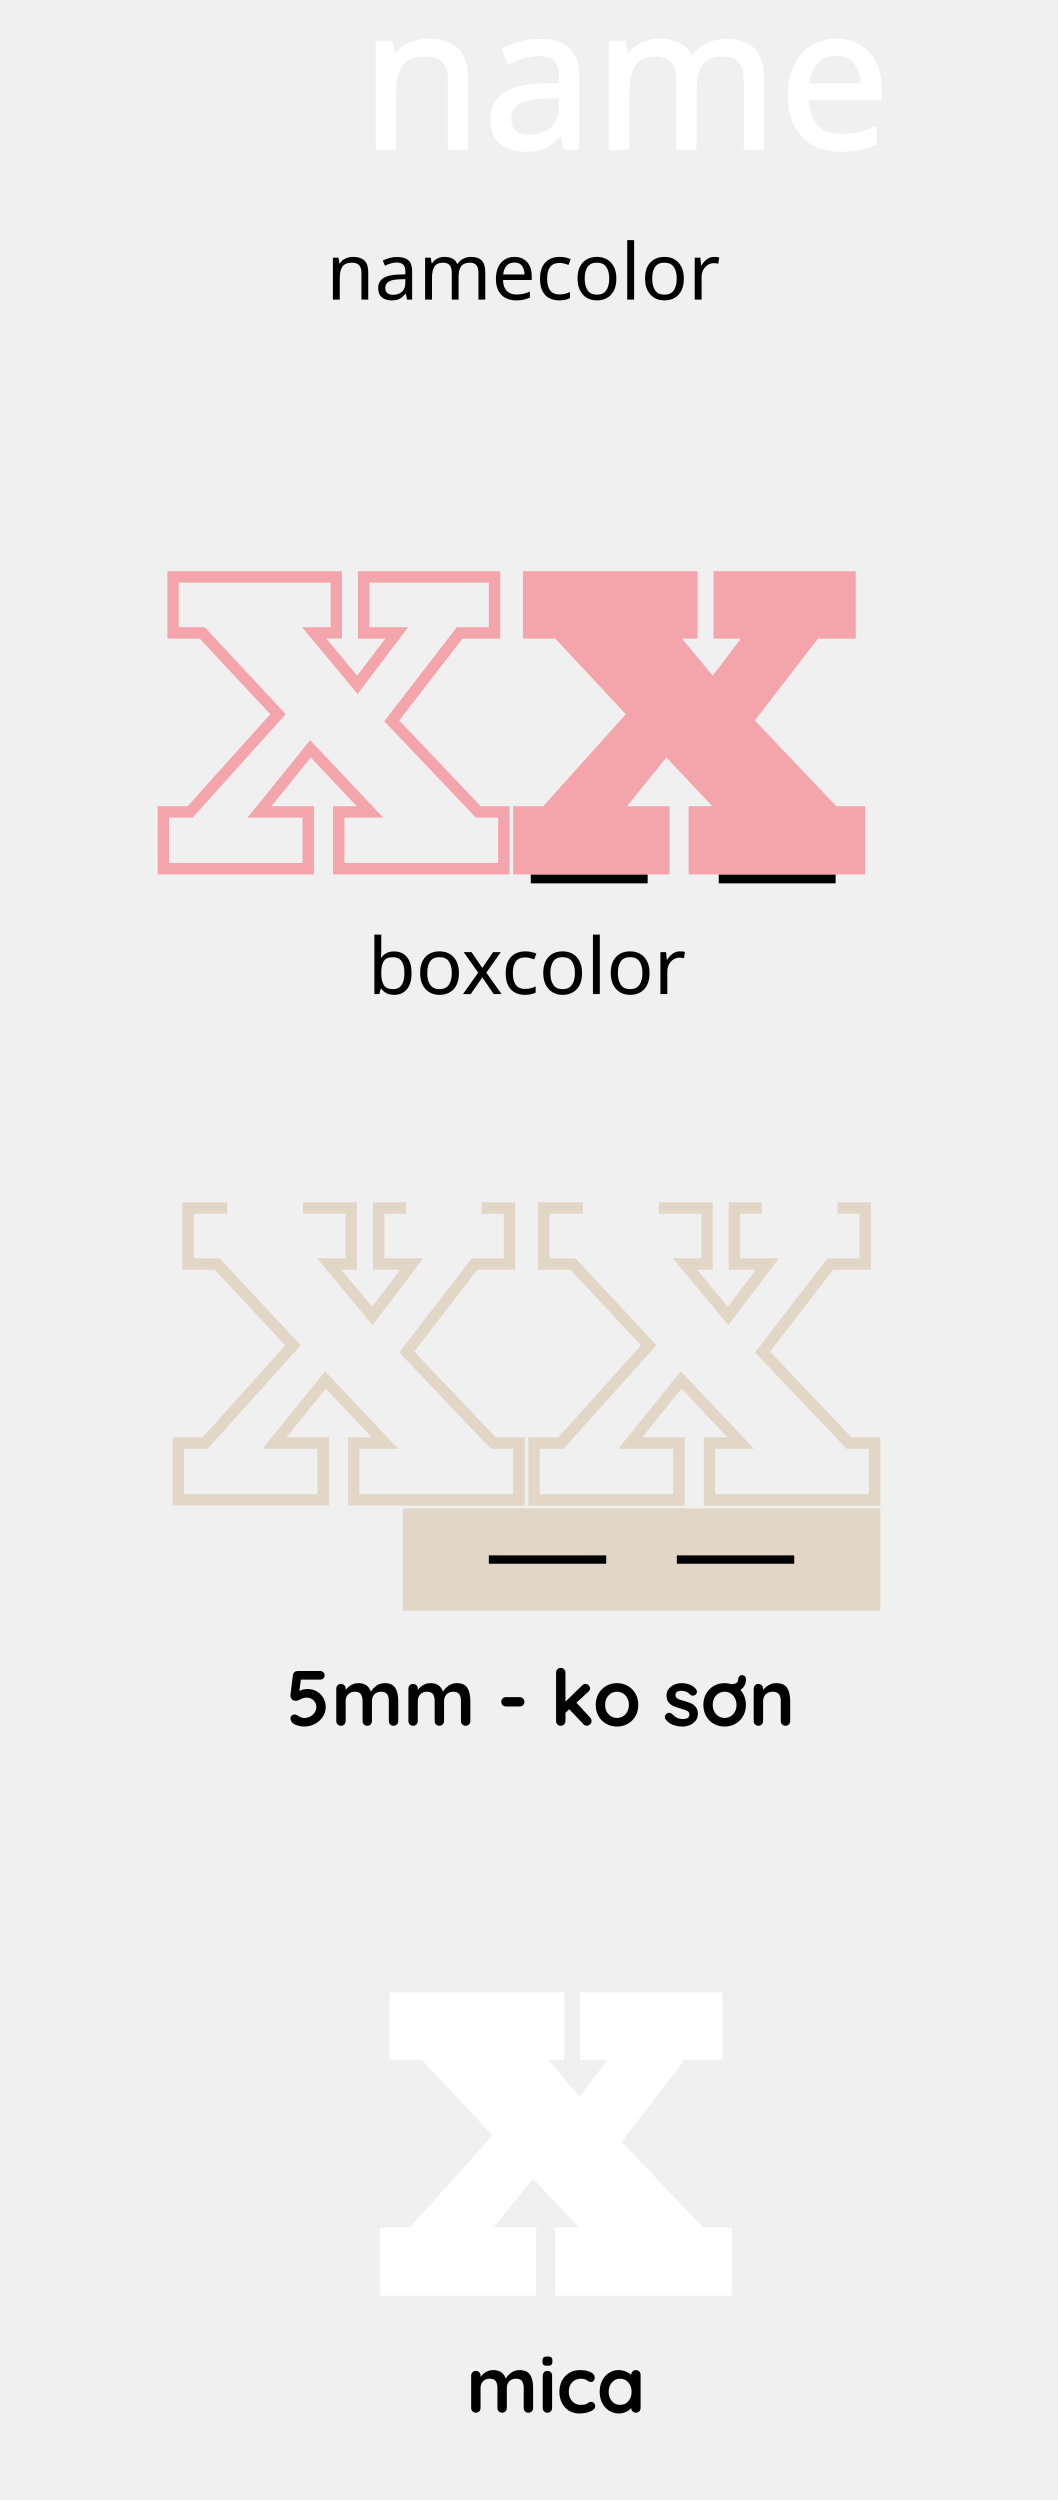
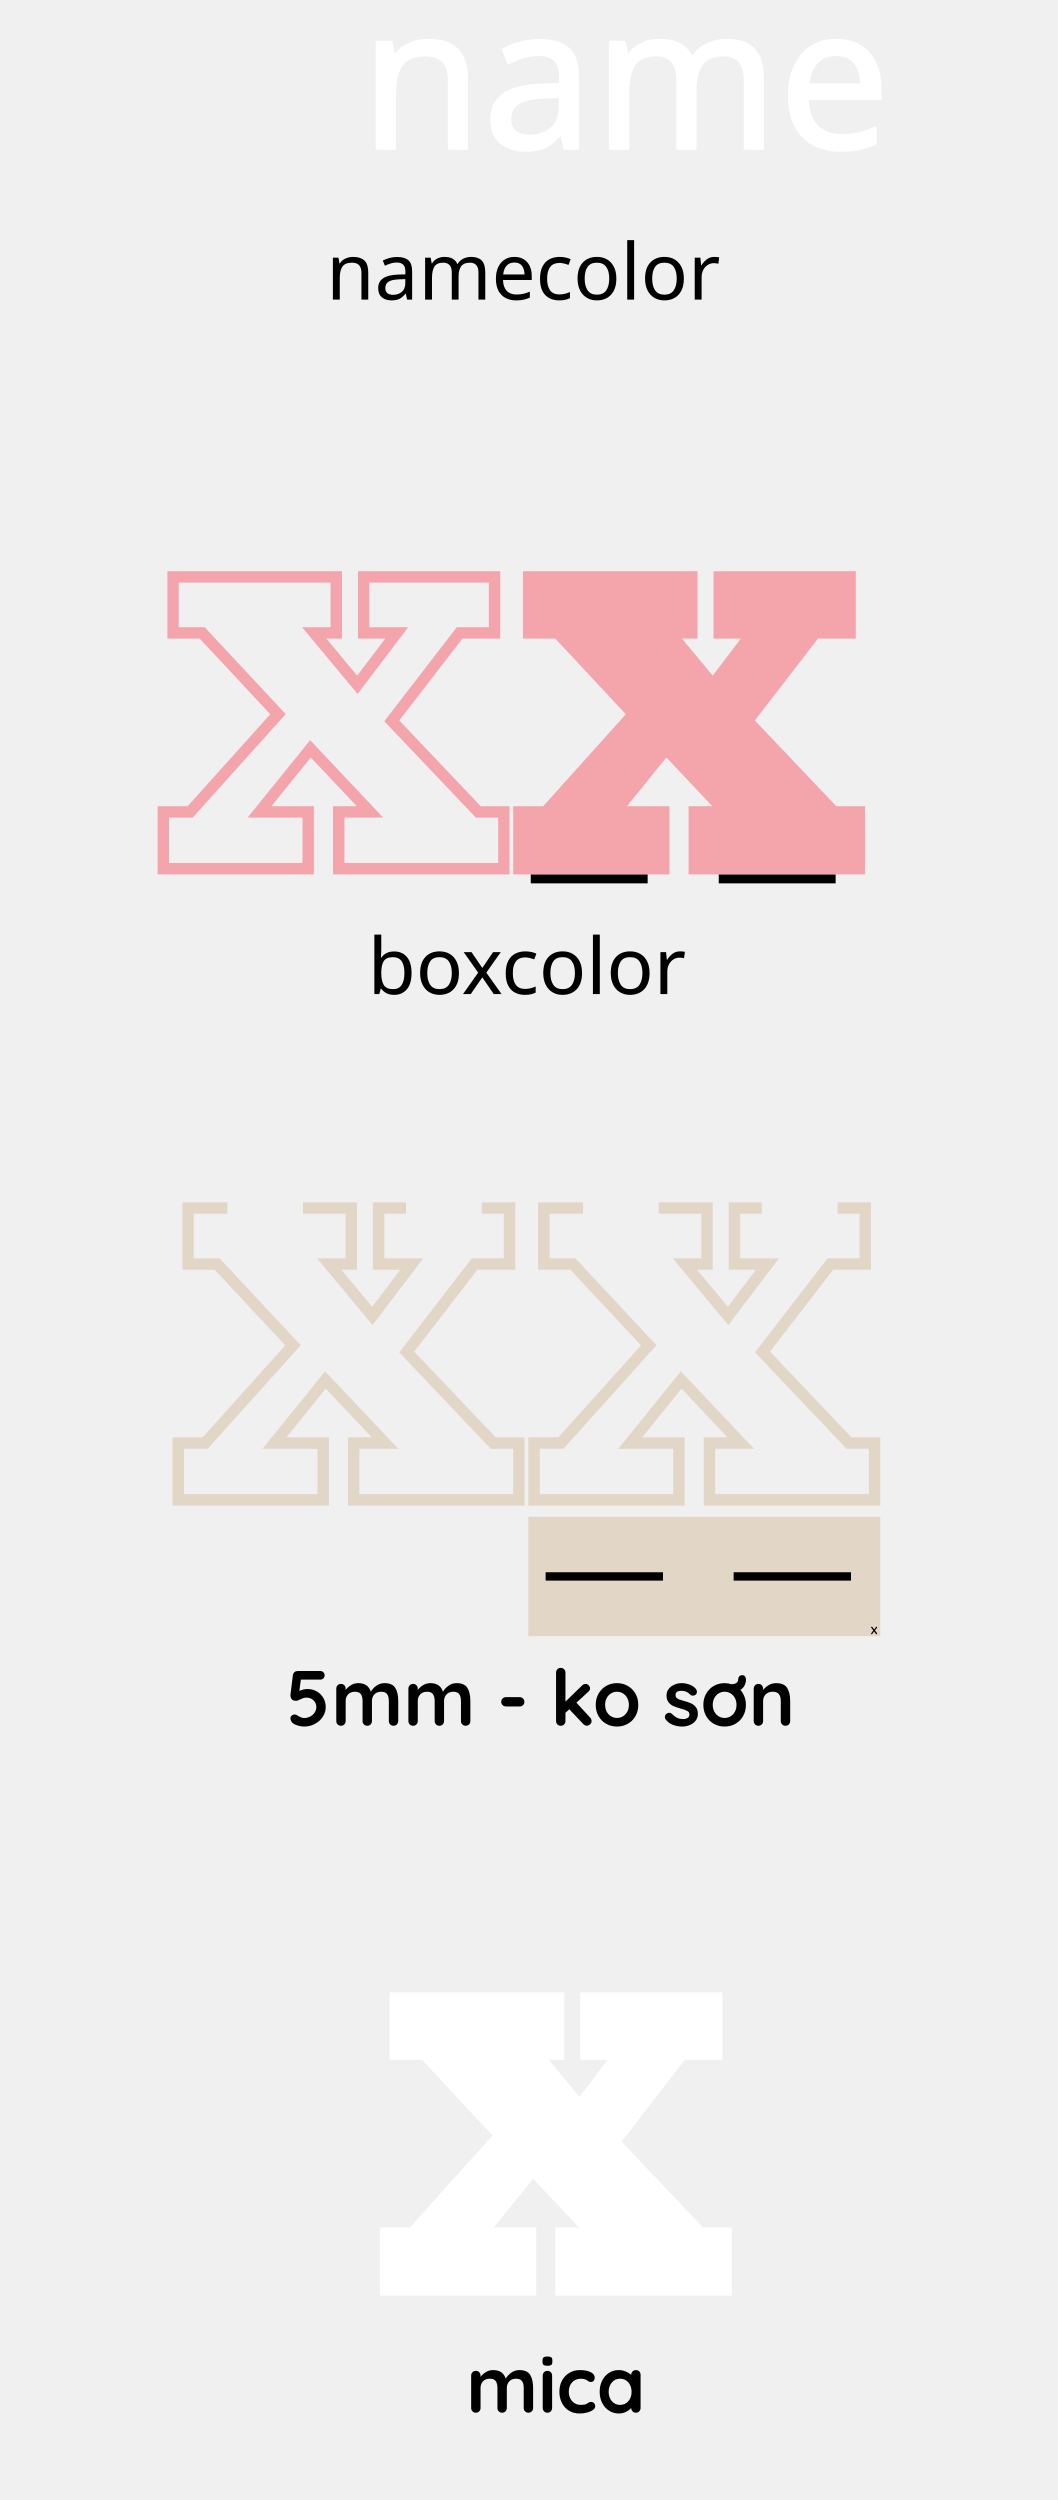
<svg xmlns="http://www.w3.org/2000/svg" version="1.1" id="Layer_1" x="0px" y="0px" viewBox="0 0 1757.935 4155.104" style="enable-background:new 0 0 1757.935 4155.104;" xml:space="preserve">
  <style type="text/css">
	.st0{fill:#E2D6C7;}
	.st1{fill:#F4A5AC;}
	.st2{fill:#FFFFFF;}
	.st3{font-family:'#9Slide03QuicksandBold-Bold';}
	.st4{font-size:130px;}
	.st5{fill:#FFFFFF;stroke:#FFFFFF;stroke-width:5;stroke-linecap:round;stroke-linejoin:round;stroke-miterlimit:10;}
	.st6{font-family:'WildSageRegular';}
	.st7{font-size:328.742px;}
</style>
-   <path class="st0" d="M669.406,2507.024v170.079h793.701v-170.079H669.406z" />
  <g>
-     <rect x="1124.956" y="2585.119" width="195.07" height="13.89" />
-     <rect x="812.486" y="2585.119" width="195.08" height="13.89" />
+     <path class="st0" d="M878.13,2520.893v198.425h584.977v-198.425H878.13z" />
+     <path d="M1454.17,2709.846l3.511-4.626c0.155-0.204,0.233-0.42,0.233-0.648c0-0.252-0.102-0.482-0.306-0.693   c-0.204-0.209-0.438-0.314-0.702-0.314c-0.156,0-0.312,0.045-0.468,0.135c-0.156,0.09-0.294,0.22-0.414,0.387l-3.096,4.122   l-3.168-4.212c-0.24-0.312-0.534-0.468-0.883-0.468c-0.275,0-0.527,0.108-0.756,0.324c-0.228,0.216-0.342,0.474-0.342,0.773   c0,0.24,0.078,0.457,0.234,0.648l3.474,4.608l-3.474,4.697c-0.181,0.229-0.271,0.475-0.271,0.738c0,0.252,0.096,0.475,0.288,0.666   c0.192,0.192,0.42,0.288,0.685,0.288c0.359,0,0.659-0.168,0.899-0.504l3.114-4.23l3.204,4.267c0.239,0.312,0.533,0.468,0.882,0.468   c0.264,0,0.51-0.102,0.738-0.306c0.228-0.204,0.342-0.462,0.342-0.774c0-0.252-0.072-0.474-0.216-0.666L1454.17,2709.846z" />
+   </g>
+   <g>
+     <rect x="1219.319" y="2613.161" width="195.07" height="13.89" />
+     <rect x="906.849" y="2613.161" width="195.08" height="13.89" />
  </g>
  <g>
    <path class="st1" d="M799,1339.971l-135.4-142.52l104.95-136.04h62.84v-112.07H594.94v112.07h45.34l-46.64,61.54l-51.18-61.54   h25.91v-112.07H278.15v112.07h53.77l117.26,125.67l-137.34,152.89h-49.88v113.37h259.77v-113.37h-70.61l65.43-80.98l76.44,80.98   h-39.52v113.37h293.46v-113.37H799z M827.97,1434.381H572.43v-75.45h64.53l-121.52-128.73l-104.02,128.73h91.35v75.45H280.92   v-75.45h39.37l154.59-172.09l-134.72-144.39h-43.05v-74.15h252.3v74.15h-47.37l92.29,110.98l84.11-110.98h-64.55v-74.15h198.54   v74.15h-53.2l-120.56,156.28l152.19,160.2h37.11V1434.381z" />
  </g>
  <g>
    <path class="st2" d="M631.39,3815.473v-113.368h49.881l137.337-152.884l-117.254-125.675h-53.769v-112.072h290.22v112.072h-25.912   l51.178,61.542l46.642-61.542h-45.347v-112.072h236.452v112.072h-62.839l-104.946,136.04l135.393,142.519h47.939v113.368h-293.46   v-113.368h39.517l-76.443-80.977l-65.429,80.977h70.612v113.368L631.39,3815.473L631.39,3815.473z" />
  </g>
  <g>
-     <polygon class="st0" points="593.258,1998.324 503.543,1998.324 503.543,2017.284 574.298,2017.284 574.298,2091.435    526.92,2091.435 619.212,2202.419 703.326,2091.435 638.779,2091.435 638.779,2017.284 674.874,2017.284 674.874,1998.324    619.818,1998.324 619.818,2110.396 665.166,2110.396 618.523,2171.937 567.346,2110.396 593.258,2110.396  " />
-     <polygon class="st0" points="823.88,2388.956 688.486,2246.437 793.432,2110.396 856.27,2110.396 856.27,1998.324    800.651,1998.324 800.651,2017.284 837.311,2017.284 837.311,2091.435 784.112,2091.435 663.552,2247.718 815.74,2407.916    852.857,2407.916 852.857,2483.363 597.319,2483.363 597.319,2407.916 661.847,2407.916 540.324,2279.183 436.309,2407.916    527.655,2407.916 527.655,2483.363 305.802,2483.363 305.802,2407.916 345.178,2407.916 499.764,2235.829 365.048,2091.435    321.997,2091.435 321.997,2017.284 377.765,2017.284 377.765,1998.324 303.037,1998.324 303.037,2110.396 356.806,2110.396    474.06,2236.072 336.724,2388.956 286.842,2388.956 286.842,2502.323 546.615,2502.323 546.615,2388.956 476.004,2388.956    541.433,2307.979 617.875,2388.956 578.358,2388.956 578.358,2502.323 871.817,2502.323 871.817,2388.956  " />
+     <g>
+       <polygon class="st0" points="593.258,1998.324 503.543,1998.324 503.543,2017.284 574.298,2017.284 574.298,2091.435     526.92,2091.435 619.212,2202.419 703.326,2091.435 638.779,2091.435 638.779,2017.284 674.874,2017.284 674.874,1998.324     619.818,1998.324 619.818,2110.396 665.166,2110.396 618.523,2171.937 567.346,2110.396 593.258,2110.396   " />
+       <polygon class="st0" points="823.88,2388.956 688.486,2246.437 793.432,2110.396 856.27,2110.396 856.27,1998.324     800.651,1998.324 800.651,2017.284 837.311,2017.284 837.311,2091.435 784.112,2091.435 663.552,2247.718 815.74,2407.916     852.857,2407.916 852.857,2483.363 597.319,2483.363 597.319,2407.916 661.847,2407.916 540.324,2279.183 436.309,2407.916     527.655,2407.916 527.655,2483.363 305.802,2483.363 305.802,2407.916 345.178,2407.916 499.764,2235.829 365.048,2091.435     321.997,2091.435 321.997,2017.284 377.765,2017.284 377.765,1998.324 303.037,1998.324 303.037,2110.396 356.806,2110.396     474.06,2236.072 336.724,2388.956 286.842,2388.956 286.842,2502.323 546.615,2502.323 546.615,2388.956 476.004,2388.956     541.433,2307.979 617.875,2388.956 578.358,2388.956 578.358,2502.323 871.817,2502.323 871.817,2388.956   " />
+     </g>
+     <g>
+       <polygon class="st0" points="1184.547,1998.324 1094.832,1998.324 1094.832,2017.284 1165.587,2017.284 1165.587,2091.435     1118.208,2091.435 1210.5,2202.419 1294.614,2091.435 1230.067,2091.435 1230.067,2017.284 1266.162,2017.284 1266.162,1998.324     1211.107,1998.324 1211.107,2110.396 1256.454,2110.396 1209.812,2171.937 1158.635,2110.396 1184.547,2110.396   " />
+       <polygon class="st0" points="1415.169,2388.956 1279.775,2246.437 1384.721,2110.396 1447.559,2110.396 1447.559,1998.324     1391.94,1998.324 1391.94,2017.284 1428.599,2017.284 1428.599,2091.435 1375.401,2091.435 1254.841,2247.718 1407.029,2407.916     1444.147,2407.916 1444.147,2483.363 1188.607,2483.363 1188.607,2407.916 1253.136,2407.916 1131.613,2279.183     1027.597,2407.916 1118.944,2407.916 1118.944,2483.363 897.091,2483.363 897.091,2407.916 936.467,2407.916 1091.053,2235.829     956.336,2091.435 913.286,2091.435 913.286,2017.284 969.054,2017.284 969.054,1998.324 894.326,1998.324 894.326,2110.396     948.095,2110.396 1065.349,2236.072 928.013,2388.956 878.131,2388.956 878.131,2502.323 1137.904,2502.323 1137.904,2388.956     1067.293,2388.956 1132.722,2307.979 1209.164,2388.956 1169.647,2388.956 1169.647,2502.323 1463.107,2502.323     1463.107,2388.956   " />
+     </g>
  </g>
  <g>
-     <polygon class="st0" points="1184.547,1998.324 1094.832,1998.324 1094.832,2017.284 1165.587,2017.284 1165.587,2091.435    1118.208,2091.435 1210.5,2202.419 1294.614,2091.435 1230.067,2091.435 1230.067,2017.284 1266.162,2017.284 1266.162,1998.324    1211.107,1998.324 1211.107,2110.396 1256.454,2110.396 1209.812,2171.937 1158.635,2110.396 1184.547,2110.396  " />
-     <polygon class="st0" points="1415.169,2388.956 1279.775,2246.437 1384.721,2110.396 1447.559,2110.396 1447.559,1998.324    1391.94,1998.324 1391.94,2017.284 1428.599,2017.284 1428.599,2091.435 1375.401,2091.435 1254.841,2247.718 1407.029,2407.916    1444.147,2407.916 1444.147,2483.363 1188.607,2483.363 1188.607,2407.916 1253.136,2407.916 1131.613,2279.183 1027.597,2407.916    1118.944,2407.916 1118.944,2483.363 897.091,2483.363 897.091,2407.916 936.467,2407.916 1091.053,2235.829 956.336,2091.435    913.286,2091.435 913.286,2017.284 969.054,2017.284 969.054,1998.324 894.326,1998.324 894.326,2110.396 948.095,2110.396    1065.349,2236.072 928.013,2388.956 878.131,2388.956 878.131,2502.323 1137.904,2502.323 1137.904,2388.956 1067.293,2388.956    1132.722,2307.979 1209.164,2388.956 1169.647,2388.956 1169.647,2502.323 1463.107,2502.323 1463.107,2388.956  " />
-   </g>
-   <g>
-     <rect x="882.161" y="1453.247" width="194.25" height="14.927" />
-     <rect x="1194.591" y="1453.247" width="194.26" height="14.927" />
+     <rect x="882.161" y="1453.054" width="194.25" height="15.119" />
+     <rect x="1194.591" y="1453.054" width="194.26" height="15.119" />
  </g>
  <polygon class="st1" points="1437.91,1339.971 1437.91,1453.331 1144.45,1453.331 1144.45,1339.971 1183.97,1339.971   1107.52,1258.991 1042.1,1339.971 1112.71,1339.971 1112.71,1453.331 852.93,1453.331 852.93,1339.971 902.82,1339.971   1040.15,1187.081 922.9,1061.411 869.13,1061.411 869.13,949.341 1159.35,949.341 1159.35,1061.411 1133.44,1061.411   1184.61,1122.951 1231.26,1061.411 1185.91,1061.411 1185.91,949.341 1422.36,949.341 1422.36,1061.411 1359.52,1061.411   1254.58,1197.451 1389.97,1339.971 " />
  <g>
    <path d="M863.299,3939.18c-5.115,0-9.685,1.475-13.715,4.42c-4.03,2.947-7.042,6.24-9.035,9.881   c-3.035-9.533-10.01-14.301-20.93-14.301c-4.42,0-8.43,1.105-12.025,3.314c-3.598,2.211-6.565,4.875-8.905,7.996v-2.08   c0-2.253-0.737-4.139-2.21-5.655c-1.475-1.516-3.337-2.274-5.59-2.274c-2.255,0-4.117,0.759-5.59,2.274   c-1.475,1.517-2.21,3.402-2.21,5.655v53.689c0,2.255,0.735,4.14,2.21,5.655c1.473,1.517,3.335,2.274,5.59,2.274   c2.252,0,4.115-0.758,5.59-2.274c1.473-1.516,2.21-3.4,2.21-5.655v-33.279c0-4.42,1.365-8.081,4.095-10.985   c2.73-2.903,6.521-4.354,11.375-4.354c4.68,0,7.95,1.364,9.815,4.094c1.863,2.73,2.795,6.48,2.795,11.246v33.279   c0,2.255,0.735,4.14,2.21,5.655c1.473,1.517,3.335,2.274,5.59,2.274c2.252,0,4.115-0.758,5.59-2.274   c1.473-1.516,2.21-3.4,2.21-5.655v-33.279c0-4.42,1.365-8.081,4.095-10.985c2.73-2.903,6.52-4.354,11.375-4.354   c4.68,0,7.95,1.364,9.815,4.094c1.862,2.73,2.795,6.48,2.795,11.246v33.279c0,2.255,0.735,4.14,2.21,5.655   c1.473,1.517,3.335,2.274,5.59,2.274c2.253,0,4.115-0.758,5.59-2.274c1.473-1.516,2.21-3.4,2.21-5.655v-33.279   c0-9.273-1.647-16.531-4.94-21.775C877.814,3941.803,871.879,3939.18,863.299,3939.18z" />
    <path d="M916.208,3917.991c-1.215-0.953-3.338-1.431-6.37-1.431c-2.86,0-4.94,0.478-6.24,1.431c-1.3,0.954-1.95,2.645-1.95,5.069   v2.47c0,2.428,0.605,4.117,1.82,5.07c1.212,0.955,3.292,1.43,6.24,1.43c3.032,0,5.178-0.455,6.435-1.365   c1.256-0.909,1.885-2.619,1.885-5.135v-2.47C918.027,3920.635,917.421,3918.945,916.208,3917.991z" />
    <path d="M909.838,3940.481c-2.255,0-4.117,0.759-5.59,2.274c-1.475,1.517-2.21,3.402-2.21,5.655v53.689   c0,2.255,0.735,4.14,2.21,5.655c1.473,1.517,3.335,2.274,5.59,2.274c2.253,0,4.115-0.758,5.59-2.274   c1.473-1.516,2.21-3.4,2.21-5.655v-53.689c0-2.253-0.737-4.139-2.21-5.655C913.953,3941.24,912.091,3940.481,909.838,3940.481z" />
    <path d="M982.247,3992.09c-1.127,0-2.08,0.175-2.86,0.52c-0.779,0.348-1.625,0.846-2.535,1.496   c-0.909,0.649-1.625,1.104-2.145,1.364c-2.08,1.04-5.245,1.56-9.49,1.56c-5.808,0-10.574-2.057-14.3-6.174   c-3.728-4.116-5.59-9.296-5.59-15.535c0-6.5,1.84-11.766,5.524-15.795c3.683-4.031,8.775-6.045,15.275-6.045   c1.04,0,2.405,0.174,4.095,0.52c1.69,0.348,2.968,0.737,3.835,1.17c0.78,0.435,1.581,0.975,2.405,1.625   c0.822,0.65,1.668,1.17,2.535,1.561c0.865,0.389,1.992,0.584,3.38,0.584c1.82,0,3.293-0.715,4.42-2.145   c1.125-1.43,1.69-3.098,1.69-5.006c0-3.812-2.255-6.867-6.761-9.164c-4.507-2.295-10.444-3.445-17.81-3.445   c-6.587,0-12.48,1.539-17.68,4.615c-5.2,3.077-9.253,7.345-12.155,12.805c-2.904,5.46-4.355,11.7-4.355,18.721   c0,6.76,1.386,12.892,4.16,18.395c2.772,5.504,6.695,9.814,11.766,12.936c5.069,3.119,10.94,4.68,17.614,4.68   c4.506,0,8.753-0.543,12.74-1.625c3.985-1.083,7.192-2.535,9.62-4.355c2.426-1.82,3.64-3.77,3.64-5.85   c0-2.166-0.629-3.943-1.885-5.33C986.125,3992.786,984.412,3992.09,982.247,3992.09z" />
    <path d="M1062.457,3941.39c-1.475-1.473-3.338-2.21-5.59-2.21c-2.254,0-4.117,0.76-5.59,2.275c-1.475,1.518-2.21,3.402-2.21,5.654   v0.131c-2.515-2.34-5.59-4.268-9.23-5.785c-3.64-1.516-7.54-2.275-11.7-2.275c-5.807,0-11.114,1.539-15.925,4.615   c-4.81,3.077-8.603,7.367-11.375,12.869c-2.774,5.506-4.16,11.723-4.16,18.656s1.408,13.129,4.226,18.59   c2.815,5.459,6.65,9.729,11.505,12.805c4.853,3.077,10.27,4.615,16.25,4.615c4.072,0,7.95-0.891,11.635-2.666   c3.683-1.774,6.607-3.92,8.775-6.434c0.085,2.254,0.845,4.117,2.274,5.59c1.43,1.475,3.271,2.209,5.525,2.209   c2.252,0,4.115-0.758,5.59-2.274c1.473-1.516,2.211-3.4,2.211-5.655v-54.99C1064.668,3944.77,1063.93,3942.865,1062.457,3941.39z    M1044.387,3990.856c-3.555,4.117-8.146,6.174-13.779,6.174c-5.635,0-10.205-2.057-13.715-6.174   c-3.511-4.116-5.266-9.296-5.266-15.535c0-6.24,1.775-11.44,5.33-15.601c3.553-4.16,8.103-6.239,13.65-6.239   c5.633,0,10.225,2.079,13.779,6.239c3.553,4.16,5.33,9.36,5.33,15.601C1049.717,3981.56,1047.939,3986.74,1044.387,3990.856z" />
  </g>
  <g>
    <text transform="matrix(1 0 0 1 611.1885 1652.197)" class="st3 st4">boxcolor</text>
    <text transform="matrix(1 0 0 1 542.2324 497.9554)" class="st3 st4">namecolor</text>
    <text transform="matrix(1 0 0 1 598.9561 246.478)" class="st5 st6 st7">name</text>
  </g>
  <g>
    <path d="M526.474,2811.165c-4.638-2.643-9.815-3.965-15.535-3.965c-2.255,0-4.637,0.305-7.15,0.91   c-2.515,0.607-4.595,1.387-6.24,2.34l2.47-18.851h32.24c2.08,0,3.813-0.67,5.2-2.015c1.385-1.343,2.08-3.01,2.08-5.005   c0-2.08-0.695-3.812-2.08-5.2c-1.387-1.385-3.12-2.08-5.2-2.08h-37.57c-1.995,0-3.705,0.585-5.135,1.755   c-1.43,1.17-2.32,2.665-2.665,4.485l-4.03,32.24c-0.087,0.347-0.13,0.954-0.13,1.819c0,2.515,0.715,4.681,2.145,6.5   c1.43,1.82,3.835,2.73,7.215,2.73c0.953,0,1.885-0.173,2.795-0.521c0.91-0.345,2.145-0.909,3.705-1.689   c2.166-1.04,4.03-1.82,5.59-2.34c1.56-0.521,3.335-0.78,5.33-0.78c4.42,0,8.233,1.475,11.44,4.42c3.206,2.947,4.81,6.76,4.81,11.44   c0,3.207-0.932,6.197-2.795,8.97c-1.865,2.774-4.355,4.984-7.475,6.63c-3.12,1.647-6.457,2.47-10.01,2.47   c-2.775,0-5.98-1.125-9.62-3.38c-2.34-1.646-4.29-2.47-5.85-2.47c-2.167,0-3.922,0.63-5.265,1.885   c-1.345,1.258-2.015,2.665-2.015,4.226c0,1.387,0.345,2.859,1.04,4.42c0.692,1.56,1.56,2.774,2.6,3.64   c2.252,1.82,5.177,3.25,8.775,4.29c3.595,1.04,7.085,1.56,10.465,1.56c6.325,0,12.22-1.45,17.68-4.354   c5.46-2.902,9.835-6.825,13.13-11.765c3.292-4.94,4.94-10.313,4.94-16.12c0-5.633-1.322-10.746-3.965-15.34   C534.749,2817.428,531.109,2813.81,526.474,2811.165z" />
    <path d="M639.118,2797.45c-5.115,0-9.685,1.475-13.715,4.42c-4.03,2.947-7.042,6.24-9.035,9.88c-3.035-9.532-10.01-14.3-20.93-14.3   c-4.42,0-8.43,1.104-12.025,3.314c-3.598,2.21-6.565,4.875-8.905,7.995v-2.08c0-2.252-0.737-4.138-2.21-5.654   c-1.475-1.516-3.337-2.275-5.59-2.275c-2.255,0-4.117,0.76-5.59,2.275c-1.475,1.517-2.21,3.402-2.21,5.654v53.69   c0,2.255,0.735,4.14,2.21,5.655c1.473,1.517,3.335,2.274,5.59,2.274c2.252,0,4.115-0.758,5.59-2.274   c1.473-1.516,2.21-3.4,2.21-5.655v-33.28c0-4.42,1.365-8.08,4.095-10.984c2.73-2.903,6.521-4.355,11.375-4.355   c4.68,0,7.95,1.365,9.815,4.095c1.863,2.73,2.795,6.48,2.795,11.245v33.28c0,2.255,0.735,4.14,2.21,5.655   c1.473,1.517,3.335,2.274,5.59,2.274c2.252,0,4.115-0.758,5.59-2.274c1.473-1.516,2.21-3.4,2.21-5.655v-33.28   c0-4.42,1.365-8.08,4.095-10.984c2.73-2.903,6.52-4.355,11.375-4.355c4.68,0,7.95,1.365,9.815,4.095   c1.862,2.73,2.795,6.48,2.795,11.245v33.28c0,2.255,0.735,4.14,2.21,5.655c1.473,1.517,3.335,2.274,5.59,2.274   c2.253,0,4.115-0.758,5.59-2.274c1.473-1.516,2.21-3.4,2.21-5.655v-33.28c0-9.272-1.647-16.53-4.94-21.774   C653.633,2800.072,647.698,2797.45,639.118,2797.45z" />
    <path d="M758.978,2797.45c-5.115,0-9.686,1.475-13.715,4.42c-4.03,2.947-7.042,6.24-9.035,9.88c-3.035-9.532-10.01-14.3-20.93-14.3   c-4.42,0-8.43,1.104-12.025,3.314c-3.598,2.21-6.565,4.875-8.905,7.995v-2.08c0-2.252-0.737-4.138-2.21-5.654   c-1.475-1.516-3.337-2.275-5.59-2.275c-2.255,0-4.117,0.76-5.59,2.275c-1.475,1.517-2.21,3.402-2.21,5.654v53.69   c0,2.255,0.735,4.14,2.21,5.655c1.473,1.517,3.335,2.274,5.59,2.274c2.252,0,4.115-0.758,5.59-2.274   c1.473-1.516,2.21-3.4,2.21-5.655v-33.28c0-4.42,1.365-8.08,4.095-10.984c2.73-2.903,6.521-4.355,11.375-4.355   c4.68,0,7.95,1.365,9.815,4.095c1.863,2.73,2.795,6.48,2.795,11.245v33.28c0,2.255,0.735,4.14,2.21,5.655   c1.473,1.517,3.335,2.274,5.59,2.274c2.252,0,4.115-0.758,5.59-2.274c1.473-1.516,2.21-3.4,2.21-5.655v-33.28   c0-4.42,1.365-8.08,4.095-10.984c2.73-2.903,6.52-4.355,11.375-4.355c4.68,0,7.95,1.365,9.814,4.095   c1.863,2.73,2.795,6.48,2.795,11.245v33.28c0,2.255,0.735,4.14,2.21,5.655c1.473,1.517,3.336,2.274,5.591,2.274   c2.252,0,4.115-0.758,5.59-2.274c1.473-1.516,2.21-3.4,2.21-5.655v-33.28c0-9.272-1.647-16.53-4.94-21.774   C773.493,2800.072,767.558,2797.45,758.978,2797.45z" />
    <path d="M863.627,2820.72h-22.62c-2.254,0-4.14,0.737-5.654,2.21c-1.518,1.475-2.275,3.295-2.275,5.46   c0,2.255,0.758,4.118,2.275,5.591c1.515,1.475,3.4,2.21,5.654,2.21h22.62c2.253,0,4.138-0.716,5.655-2.146   c1.516-1.43,2.275-3.228,2.275-5.395c0-2.253-0.76-4.138-2.275-5.655C867.765,2821.479,865.88,2820.72,863.627,2820.72z" />
    <path d="M958.006,2829.95l19.63-18.07c2.08-1.82,3.12-3.77,3.12-5.85c0-1.646-0.76-3.271-2.274-4.875   c-1.518-1.603-3.23-2.405-5.136-2.405c-2.167,0-4.074,0.825-5.72,2.47l-27.82,26.91v-48.1c0-2.253-0.737-4.138-2.21-5.655   c-1.475-1.516-3.337-2.275-5.59-2.275c-2.255,0-4.117,0.76-5.59,2.275c-1.475,1.518-2.21,3.402-2.21,5.655v80.34   c0,2.255,0.735,4.14,2.21,5.655c1.473,1.517,3.335,2.274,5.59,2.274c2.253,0,4.115-0.758,5.59-2.274   c1.473-1.516,2.21-3.4,2.21-5.655v-13.65l6.37-5.85l23.4,24.7c1.56,1.734,3.465,2.6,5.72,2.6c1.905,0,3.705-0.735,5.396-2.21   c1.689-1.473,2.534-3.293,2.534-5.46c0-2.165-0.824-4.115-2.47-5.85L958.006,2829.95z" />
    <path d="M1043.351,2802.065c-5.418-3.076-11.375-4.615-17.875-4.615c-6.588,0-12.567,1.539-17.94,4.615   c-5.374,3.077-9.62,7.367-12.739,12.869c-3.12,5.505-4.681,11.723-4.681,18.655c0,6.935,1.561,13.152,4.681,18.655   c3.119,5.505,7.365,9.772,12.739,12.805c5.373,3.035,11.353,4.55,17.94,4.55c6.5,0,12.457-1.515,17.875-4.55   c5.415-3.032,9.685-7.3,12.805-12.805c3.12-5.503,4.68-11.721,4.68-18.655c0-6.933-1.56-13.15-4.68-18.655   C1053.035,2809.433,1048.766,2805.143,1043.351,2802.065z M1042.57,2844.9c-1.777,3.294-4.16,5.85-7.149,7.67   c-2.99,1.819-6.306,2.729-9.945,2.729c-3.641,0-6.955-0.91-9.945-2.729c-2.99-1.82-5.375-4.376-7.149-7.67   c-1.777-3.293-2.665-7.063-2.665-11.311c0-4.245,0.888-8.037,2.665-11.375c1.774-3.335,4.159-5.915,7.149-7.734   c2.99-1.82,6.305-2.73,9.945-2.73c3.64,0,6.955,0.91,9.945,2.73c2.989,1.819,5.372,4.399,7.149,7.734   c1.775,3.338,2.665,7.13,2.665,11.375C1045.235,2837.837,1044.346,2841.607,1042.57,2844.9z" />
    <path d="M1148.715,2831.12c-3.12-1.386-7.02-2.73-11.699-4.03c-3.381-0.952-6.003-1.755-7.865-2.405   c-1.865-0.649-3.402-1.56-4.615-2.729c-1.215-1.17-1.82-2.708-1.82-4.615c0-4.765,3.293-7.149,9.88-7.149   c3.12,0,5.915,0.564,8.386,1.689c2.47,1.128,4.484,2.645,6.045,4.55c1.213,1.215,2.772,1.82,4.68,1.82   c1.561,0,2.945-0.476,4.16-1.43c1.646-1.3,2.47-2.945,2.47-4.94c0-1.732-0.564-3.293-1.689-4.68c-2.515-3.205-5.98-5.633-10.4-7.28   c-4.42-1.646-8.84-2.47-13.26-2.47c-4.335,0-8.43,0.845-12.285,2.535c-3.857,1.689-6.978,4.074-9.36,7.149   c-2.385,3.077-3.574,6.695-3.574,10.855c0,4.768,1.147,8.56,3.444,11.375c2.296,2.817,5.025,4.92,8.19,6.305   c3.162,1.388,7.258,2.774,12.285,4.16c4.853,1.3,8.428,2.6,10.725,3.9c2.295,1.3,3.445,3.207,3.445,5.72   c0,4.854-3.38,7.41-10.141,7.67c-3.987,0-7.39-0.65-10.205-1.95c-2.817-1.3-5.524-3.293-8.125-5.979   c-1.646-1.646-3.38-2.471-5.199-2.471c-1.301,0-2.558,0.391-3.771,1.17c-2.255,1.561-3.38,3.468-3.38,5.721   c0,1.56,0.39,2.859,1.17,3.899c3.12,4.248,7.15,7.325,12.09,9.23c4.94,1.905,10.271,2.859,15.99,2.859   c4.16,0,8.21-0.824,12.155-2.47c3.942-1.646,7.17-4.05,9.685-7.215c2.513-3.163,3.771-6.867,3.771-11.115   c0-4.68-1.085-8.45-3.25-11.31C1154.478,2834.63,1151.835,2832.508,1148.715,2831.12z" />
    <path d="M1237.504,2801.285c1.561-3.075,2.341-6.478,2.341-10.205c0-1.732-0.521-3.315-1.561-4.745s-2.645-2.145-4.81-2.145   c-2.08,0-3.705,0.715-4.875,2.145s-1.755,3.013-1.755,4.745c0,2.688-0.976,4.702-2.926,6.045c-1.949,1.345-4.659,2.015-8.125,2.015   v0.131c-3.814-1.213-7.627-1.82-11.439-1.82c-6.588,0-12.567,1.539-17.94,4.615c-5.374,3.077-9.62,7.367-12.739,12.869   c-3.12,5.505-4.681,11.723-4.681,18.655c0,6.935,1.561,13.152,4.681,18.655c3.119,5.505,7.365,9.772,12.739,12.805   c5.373,3.035,11.353,4.55,17.94,4.55c6.5,0,12.457-1.515,17.875-4.55c5.415-3.032,9.685-7.3,12.805-12.805   c3.12-5.503,4.68-11.721,4.68-18.655c0-4.853-0.802-9.402-2.404-13.649c-1.604-4.246-3.88-8.016-6.825-11.311   C1233.605,2806.81,1235.944,2804.362,1237.504,2801.285z M1221.449,2844.9c-1.777,3.294-4.16,5.85-7.149,7.67   c-2.99,1.819-6.306,2.729-9.945,2.729c-3.641,0-6.955-0.91-9.945-2.729c-2.99-1.82-5.375-4.376-7.149-7.67   c-1.777-3.293-2.665-7.063-2.665-11.311c0-4.245,0.888-8.037,2.665-11.375c1.774-3.335,4.159-5.915,7.149-7.734   c2.99-1.82,6.305-2.73,9.945-2.73c3.64,0,6.955,0.91,9.945,2.73c2.989,1.819,5.372,4.399,7.149,7.734   c1.775,3.338,2.665,7.13,2.665,11.375C1224.114,2837.837,1223.225,2841.607,1221.449,2844.9z" />
    <path d="M1308.225,2805.315c-3.38-5.243-9.49-7.865-18.33-7.865c-4.507,0-8.645,1.127-12.415,3.38   c-3.77,2.255-6.825,4.94-9.165,8.06v-2.21c0-2.252-0.737-4.138-2.21-5.654c-1.475-1.516-3.337-2.275-5.59-2.275   c-2.255,0-4.117,0.76-5.59,2.275c-1.475,1.517-2.21,3.402-2.21,5.654v53.69c0,2.255,0.735,4.14,2.21,5.655   c1.473,1.517,3.335,2.274,5.59,2.274c2.253,0,4.115-0.758,5.59-2.274c1.473-1.516,2.21-3.4,2.21-5.655v-33.28   c0-4.42,1.431-8.08,4.29-10.984c2.86-2.903,6.803-4.355,11.83-4.355c4.853,0,8.275,1.365,10.271,4.095   c1.992,2.73,2.989,6.48,2.989,11.245v33.28c0,2.255,0.735,4.14,2.21,5.655c1.473,1.517,3.336,2.274,5.591,2.274   c2.252,0,4.115-0.758,5.59-2.274c1.473-1.516,2.21-3.4,2.21-5.655v-33.28C1313.295,2817.817,1311.605,2810.56,1308.225,2805.315z" />
  </g>
</svg>
